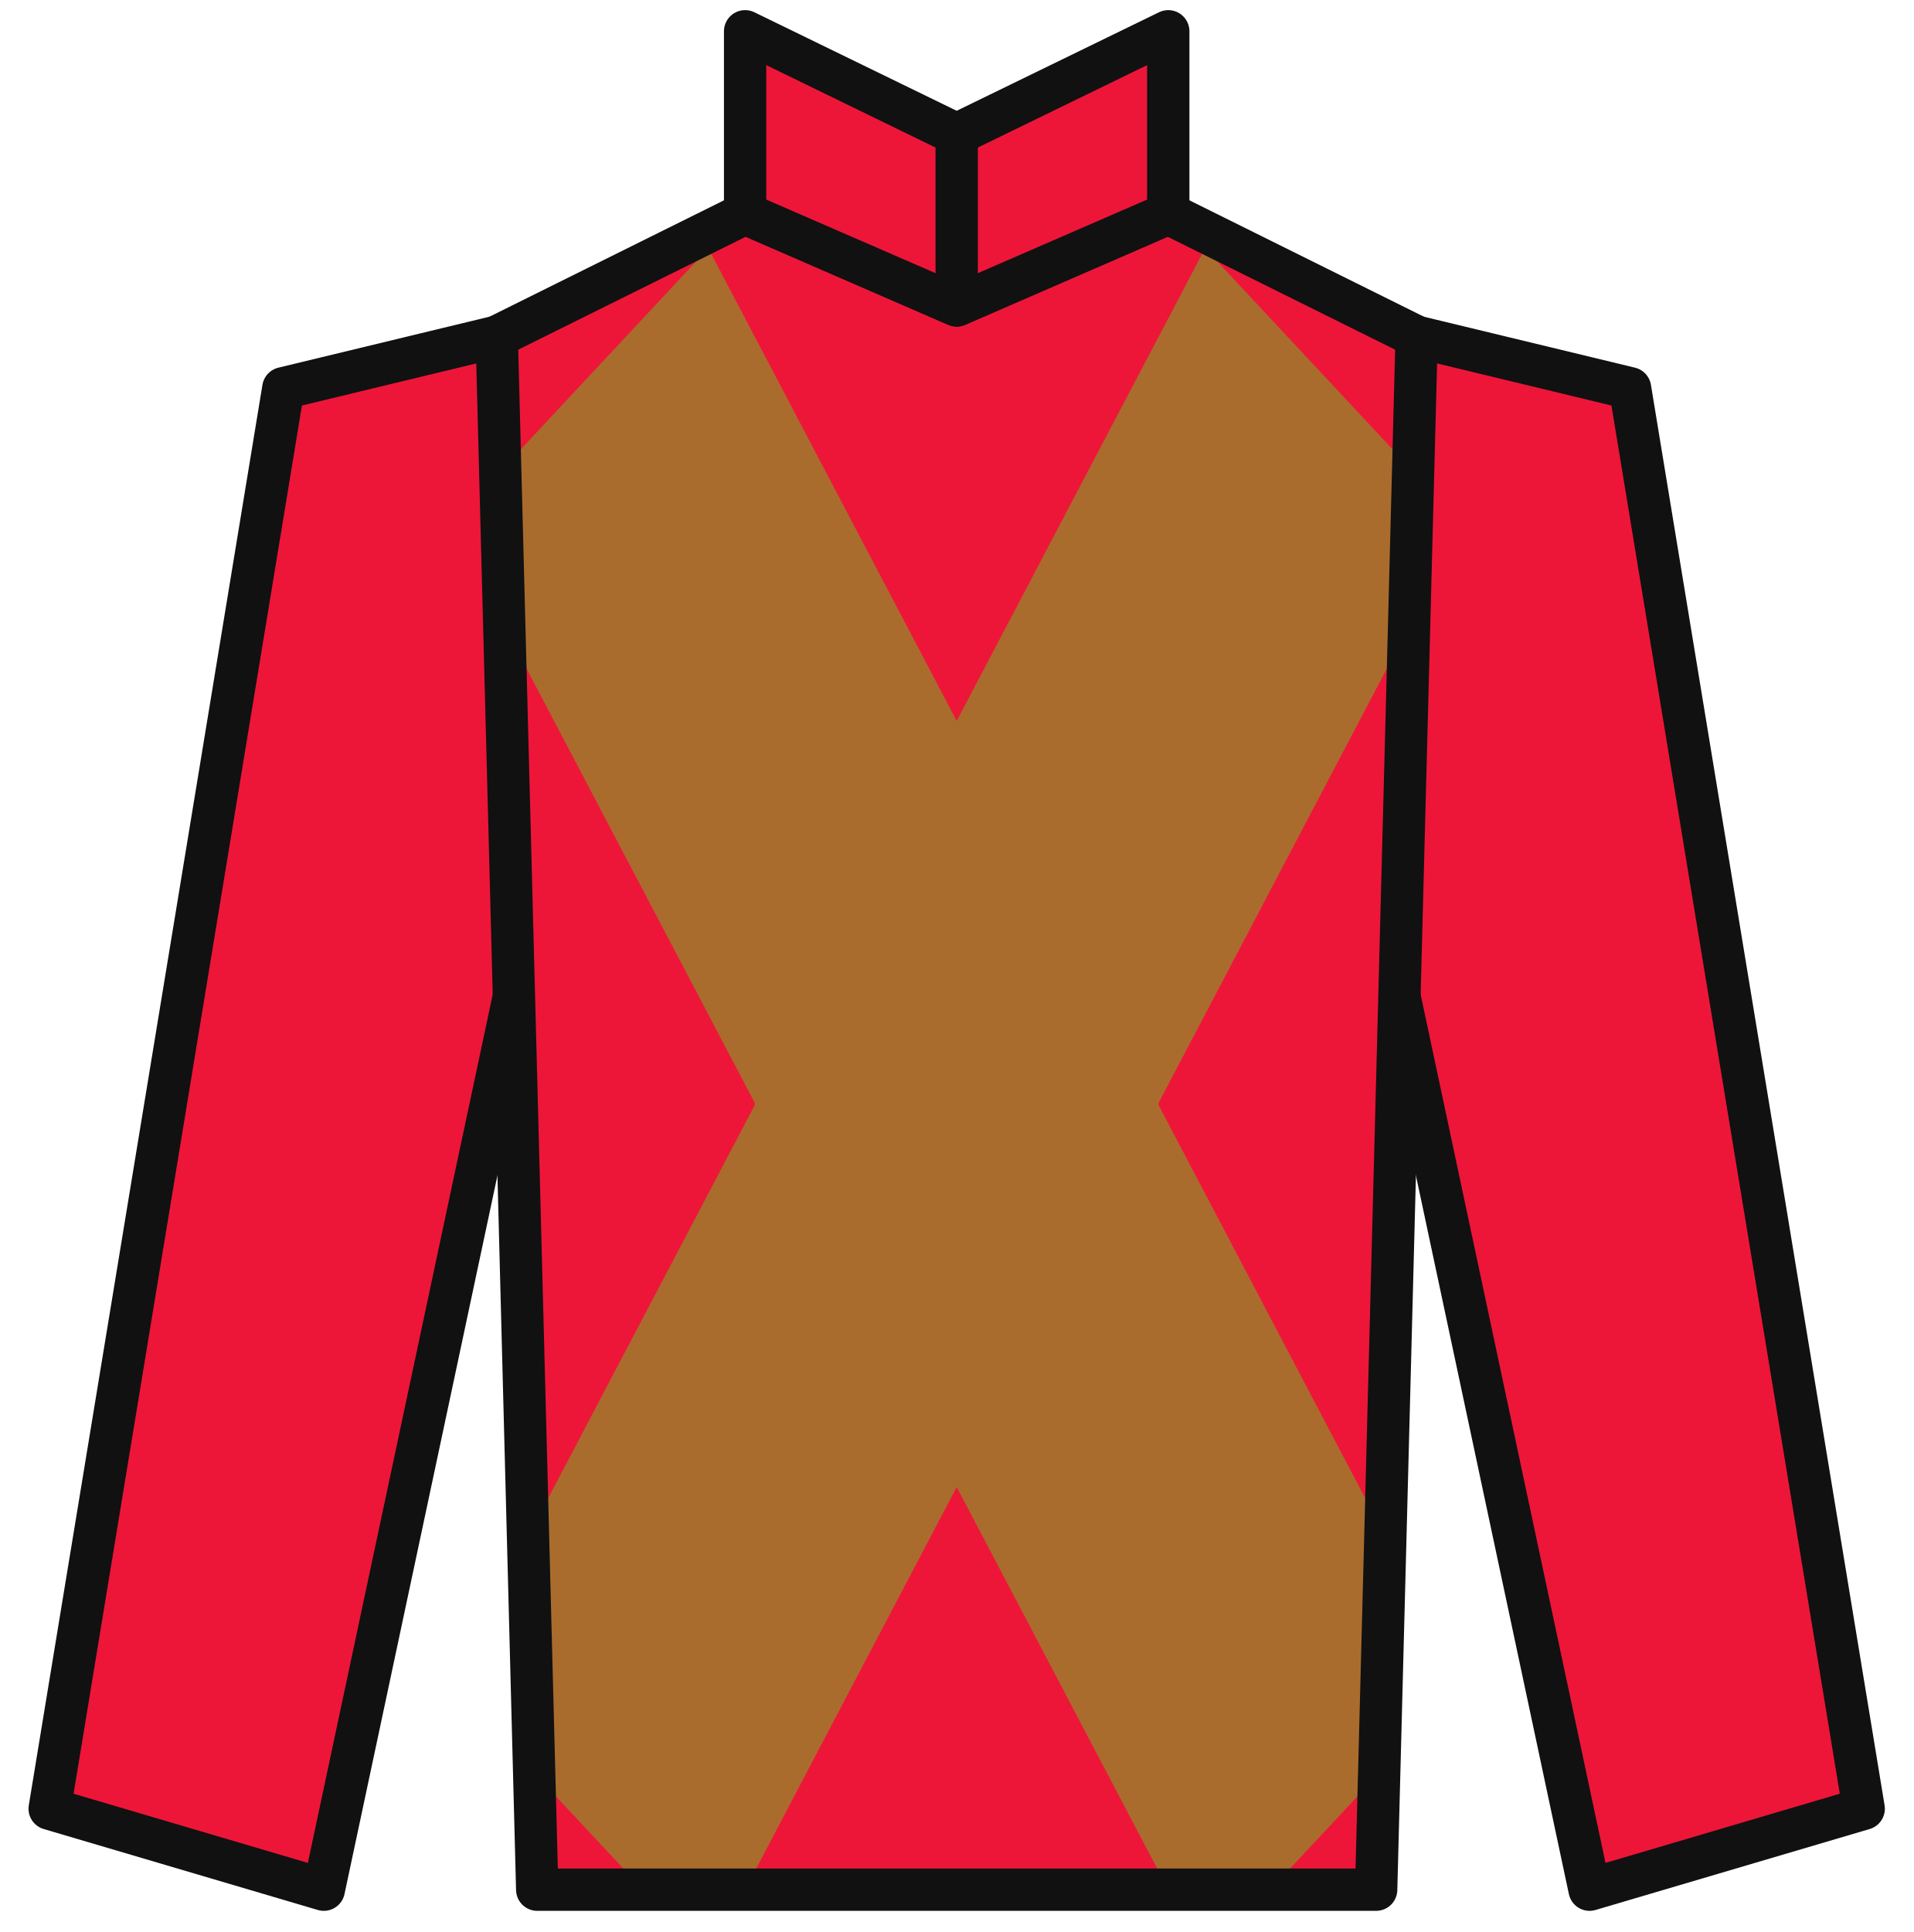
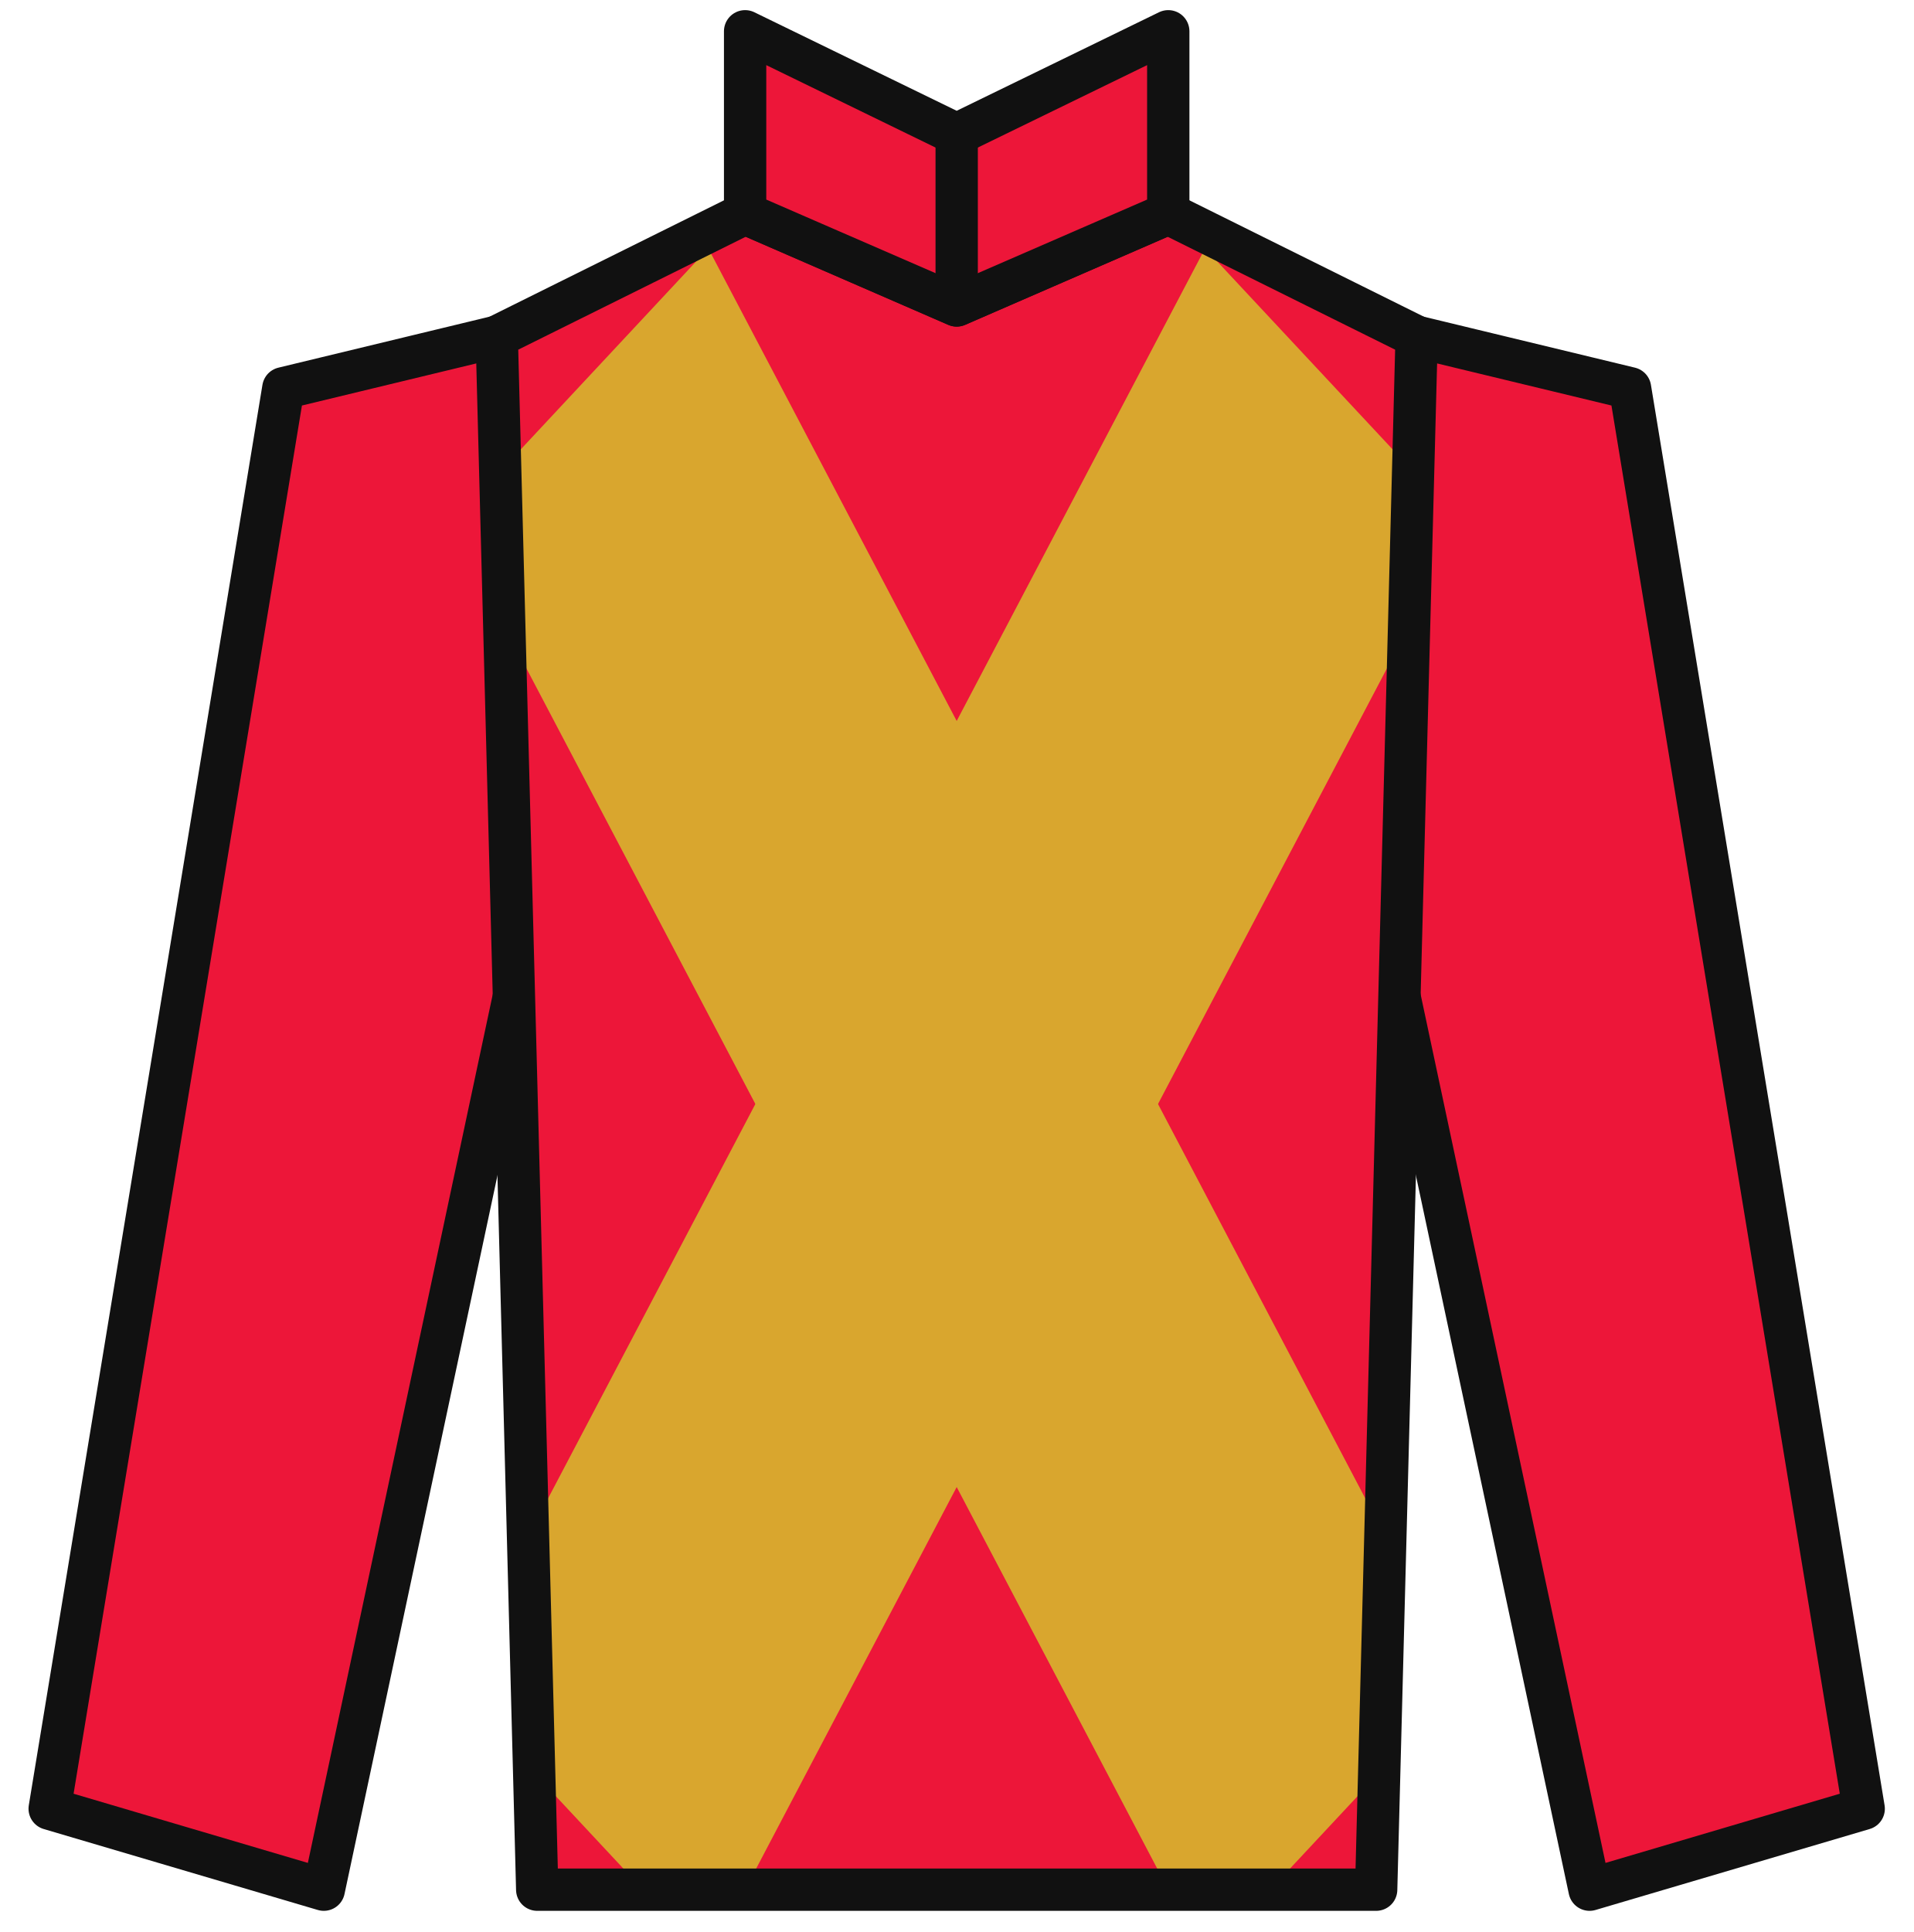
<svg xmlns="http://www.w3.org/2000/svg" class="trikot" viewBox="-1.5 -0.5 104 105" aria-hidden="true">
  <clipPath id="b9258al">
    <path d="M25.5,17.8 L13.9,20.6 L1.2,97.8 L16.1,102.2 L27,51 Z" />
  </clipPath>
  <g clip-path="url(#b9258al)">
    <rect x="0" y="17" width="28" height="86.5" fill="#ED1639" />
  </g>
  <path d="M25.5,17.8 L13.9,20.6 L1.2,97.8 L16.1,102.2 L27,51 Z" fill="none" stroke="#111111" stroke-width="2.3" stroke-linejoin="round" />
  <clipPath id="b9258ar">
    <path d="M75.5,17.8 L87.1,20.6 L99.8,97.8 L84.9,102.2 L74,51 Z" />
  </clipPath>
  <g clip-path="url(#b9258ar)">
    <rect x="73" y="17" width="28" height="86.5" fill="#ED1639" />
  </g>
  <path d="M75.5,17.8 L87.1,20.6 L99.8,97.8 L84.9,102.2 L74,51 Z" fill="none" stroke="#111111" stroke-width="2.3" stroke-linejoin="round" />
  <clipPath id="b9258k">
    <path d="M25.5,17.8 L39,11.1 L50.5,16.1 L62,11.1 L75.5,17.8 L73.3,102.2 L27.7,102.2 Z" />
  </clipPath>
  <g clip-path="url(#b9258k)">
    <rect x="25" y="10" width="51" height="93" fill="#ED1639" />
-     <polygon points="23.0,28.0 37.0,13.0 78.0,91.0 64.0,106.0" fill="#AA6C2D" />
-     <polygon points="78.0,28.0 64.0,13.0 23.0,91.0 37.0,106.0" fill="#AA6C2D" />
+     <polygon points="23.0,28.0 37.0,13.0 78.0,91.0 64.0,106.0" fill="#D9A62E" />
+     <polygon points="78.0,28.0 64.0,13.0 23.0,91.0 37.0,106.0" fill="#D9A62E" />
  </g>
  <path d="M25.5,17.8 L39,11.1 L50.5,16.1 L62,11.1 L75.5,17.8 L73.3,102.2 L27.7,102.2 Z" fill="none" stroke="#111111" stroke-width="2.3" stroke-linejoin="round" />
  <path d="M39,1.2 L50.5,6.8 L62,1.2 L62,11.1 L50.5,16.1 L39,11.1 Z" fill="#ED1639" stroke="#111111" stroke-width="2.3" stroke-linejoin="round" />
  <path d="M50.5,6.8 L50.5,16.1" fill="none" stroke="#111111" stroke-width="2.3" />
</svg>
